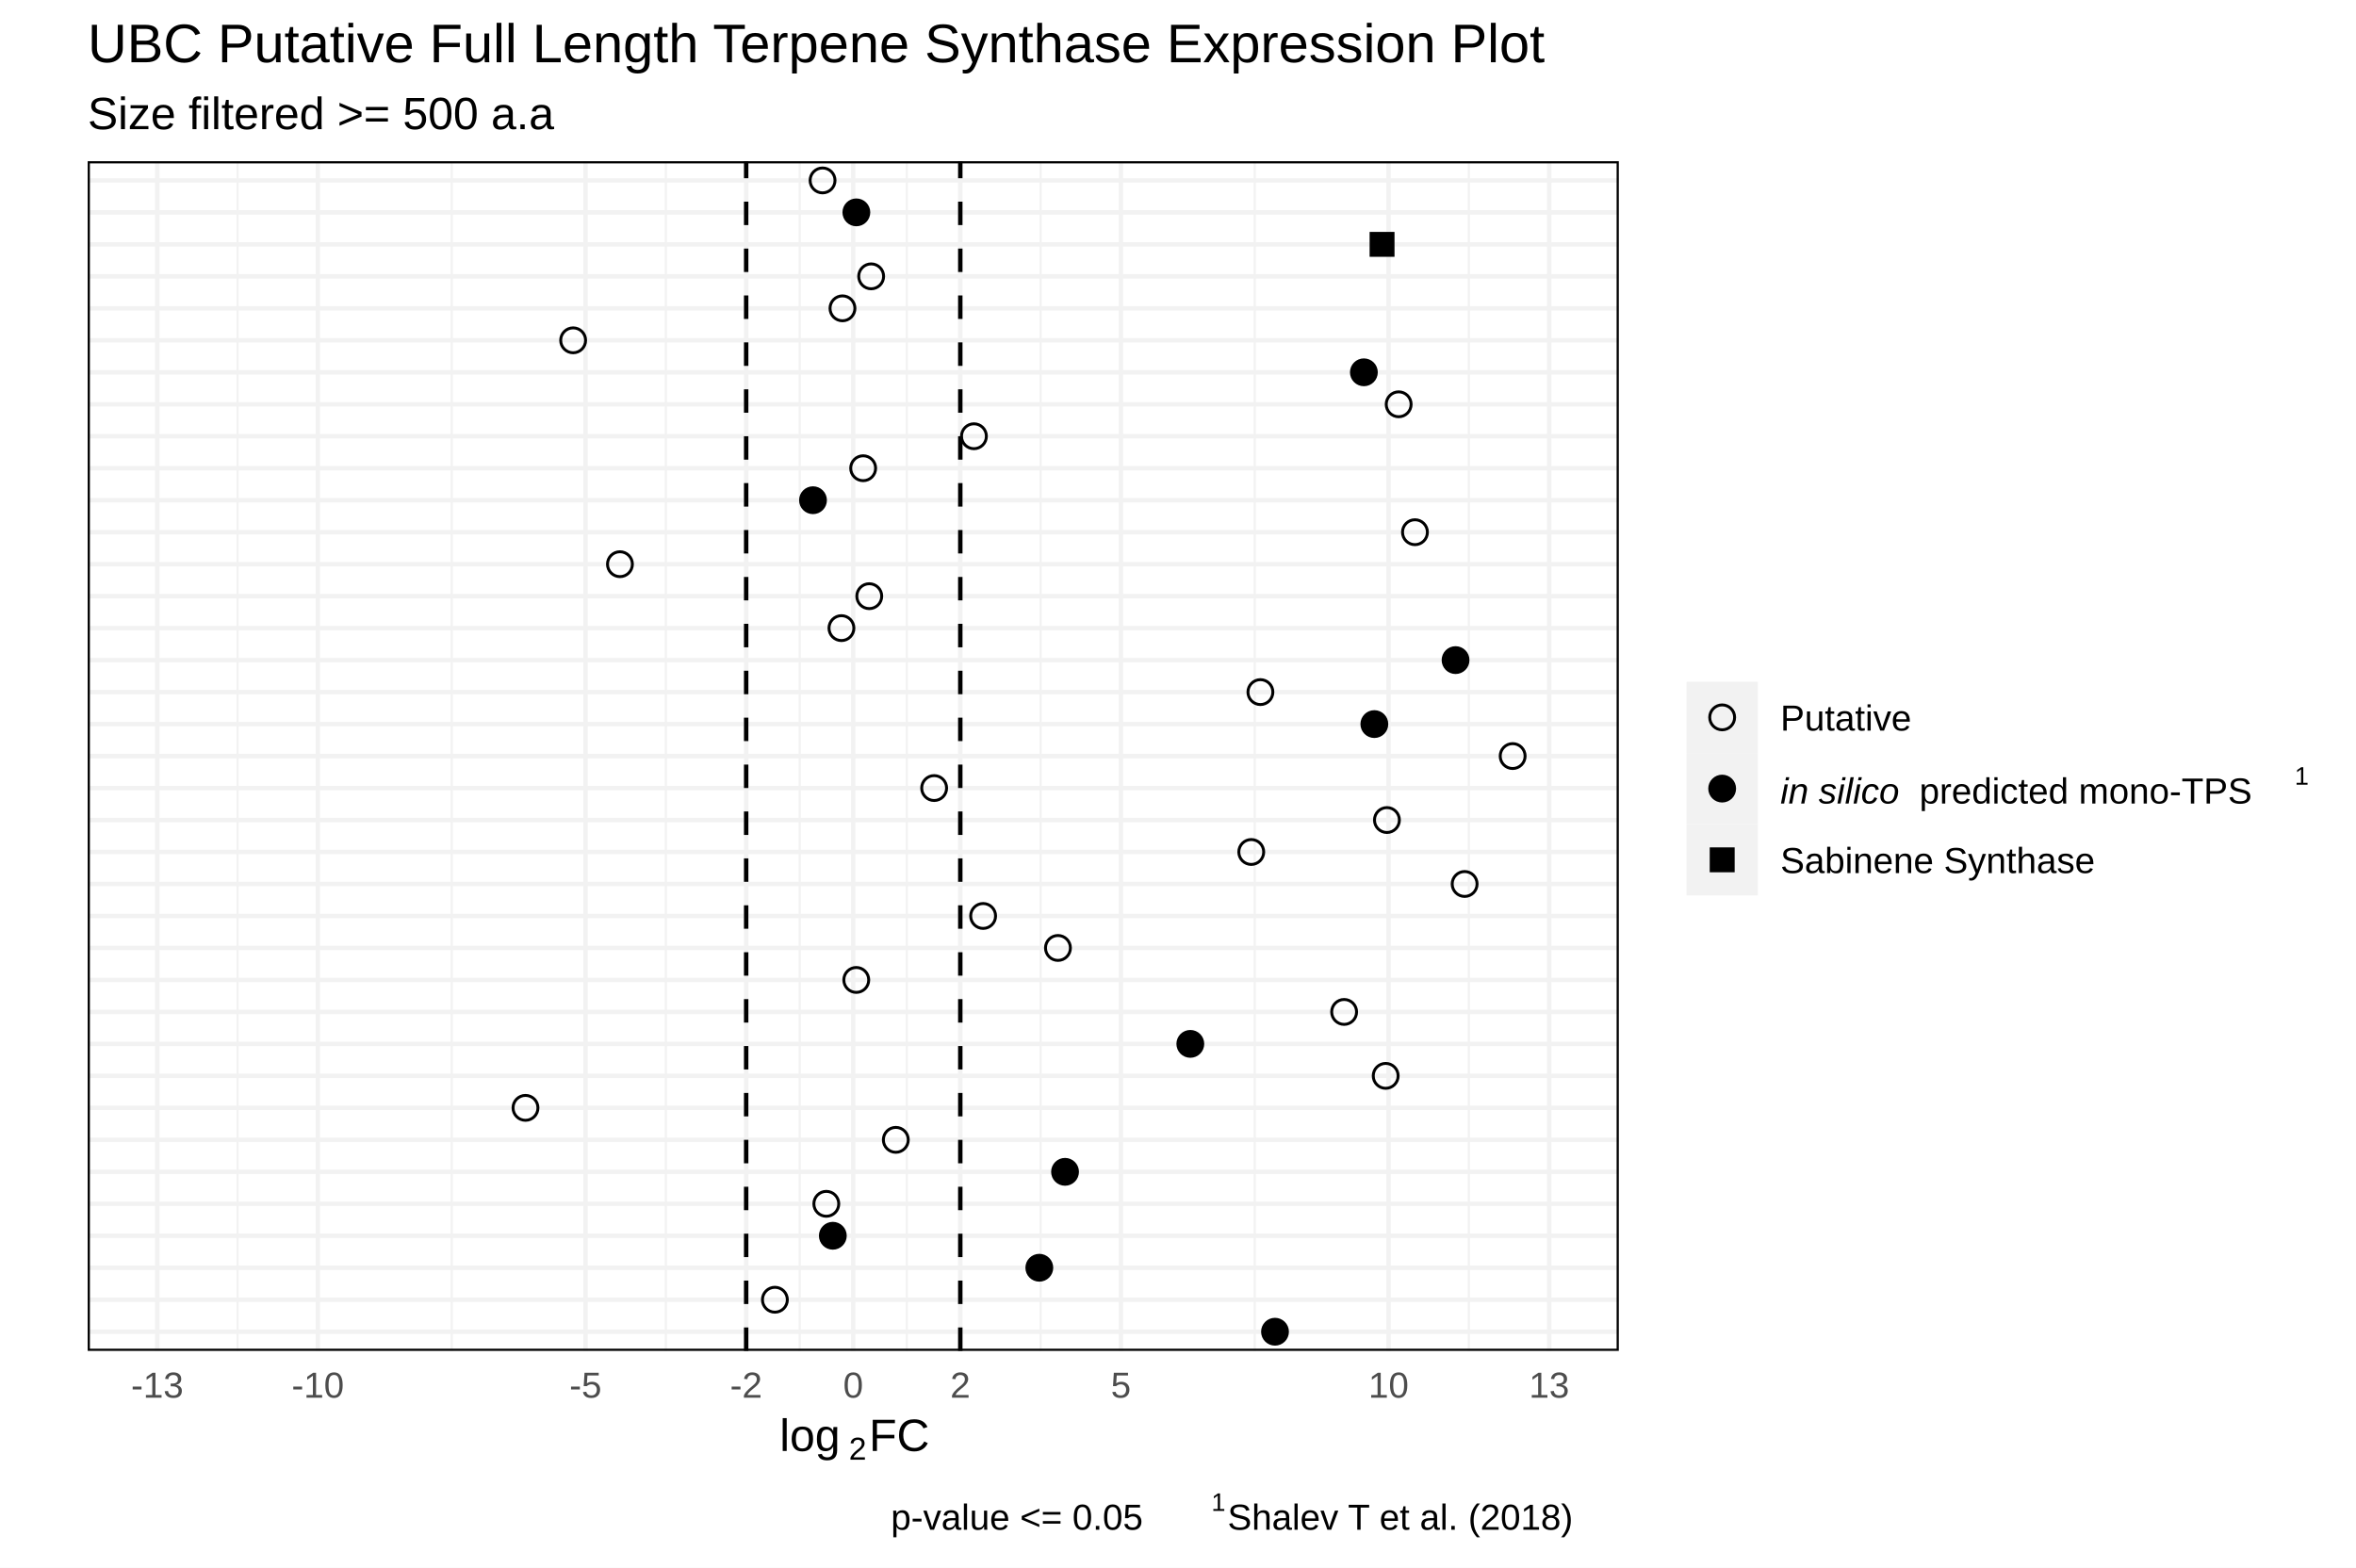
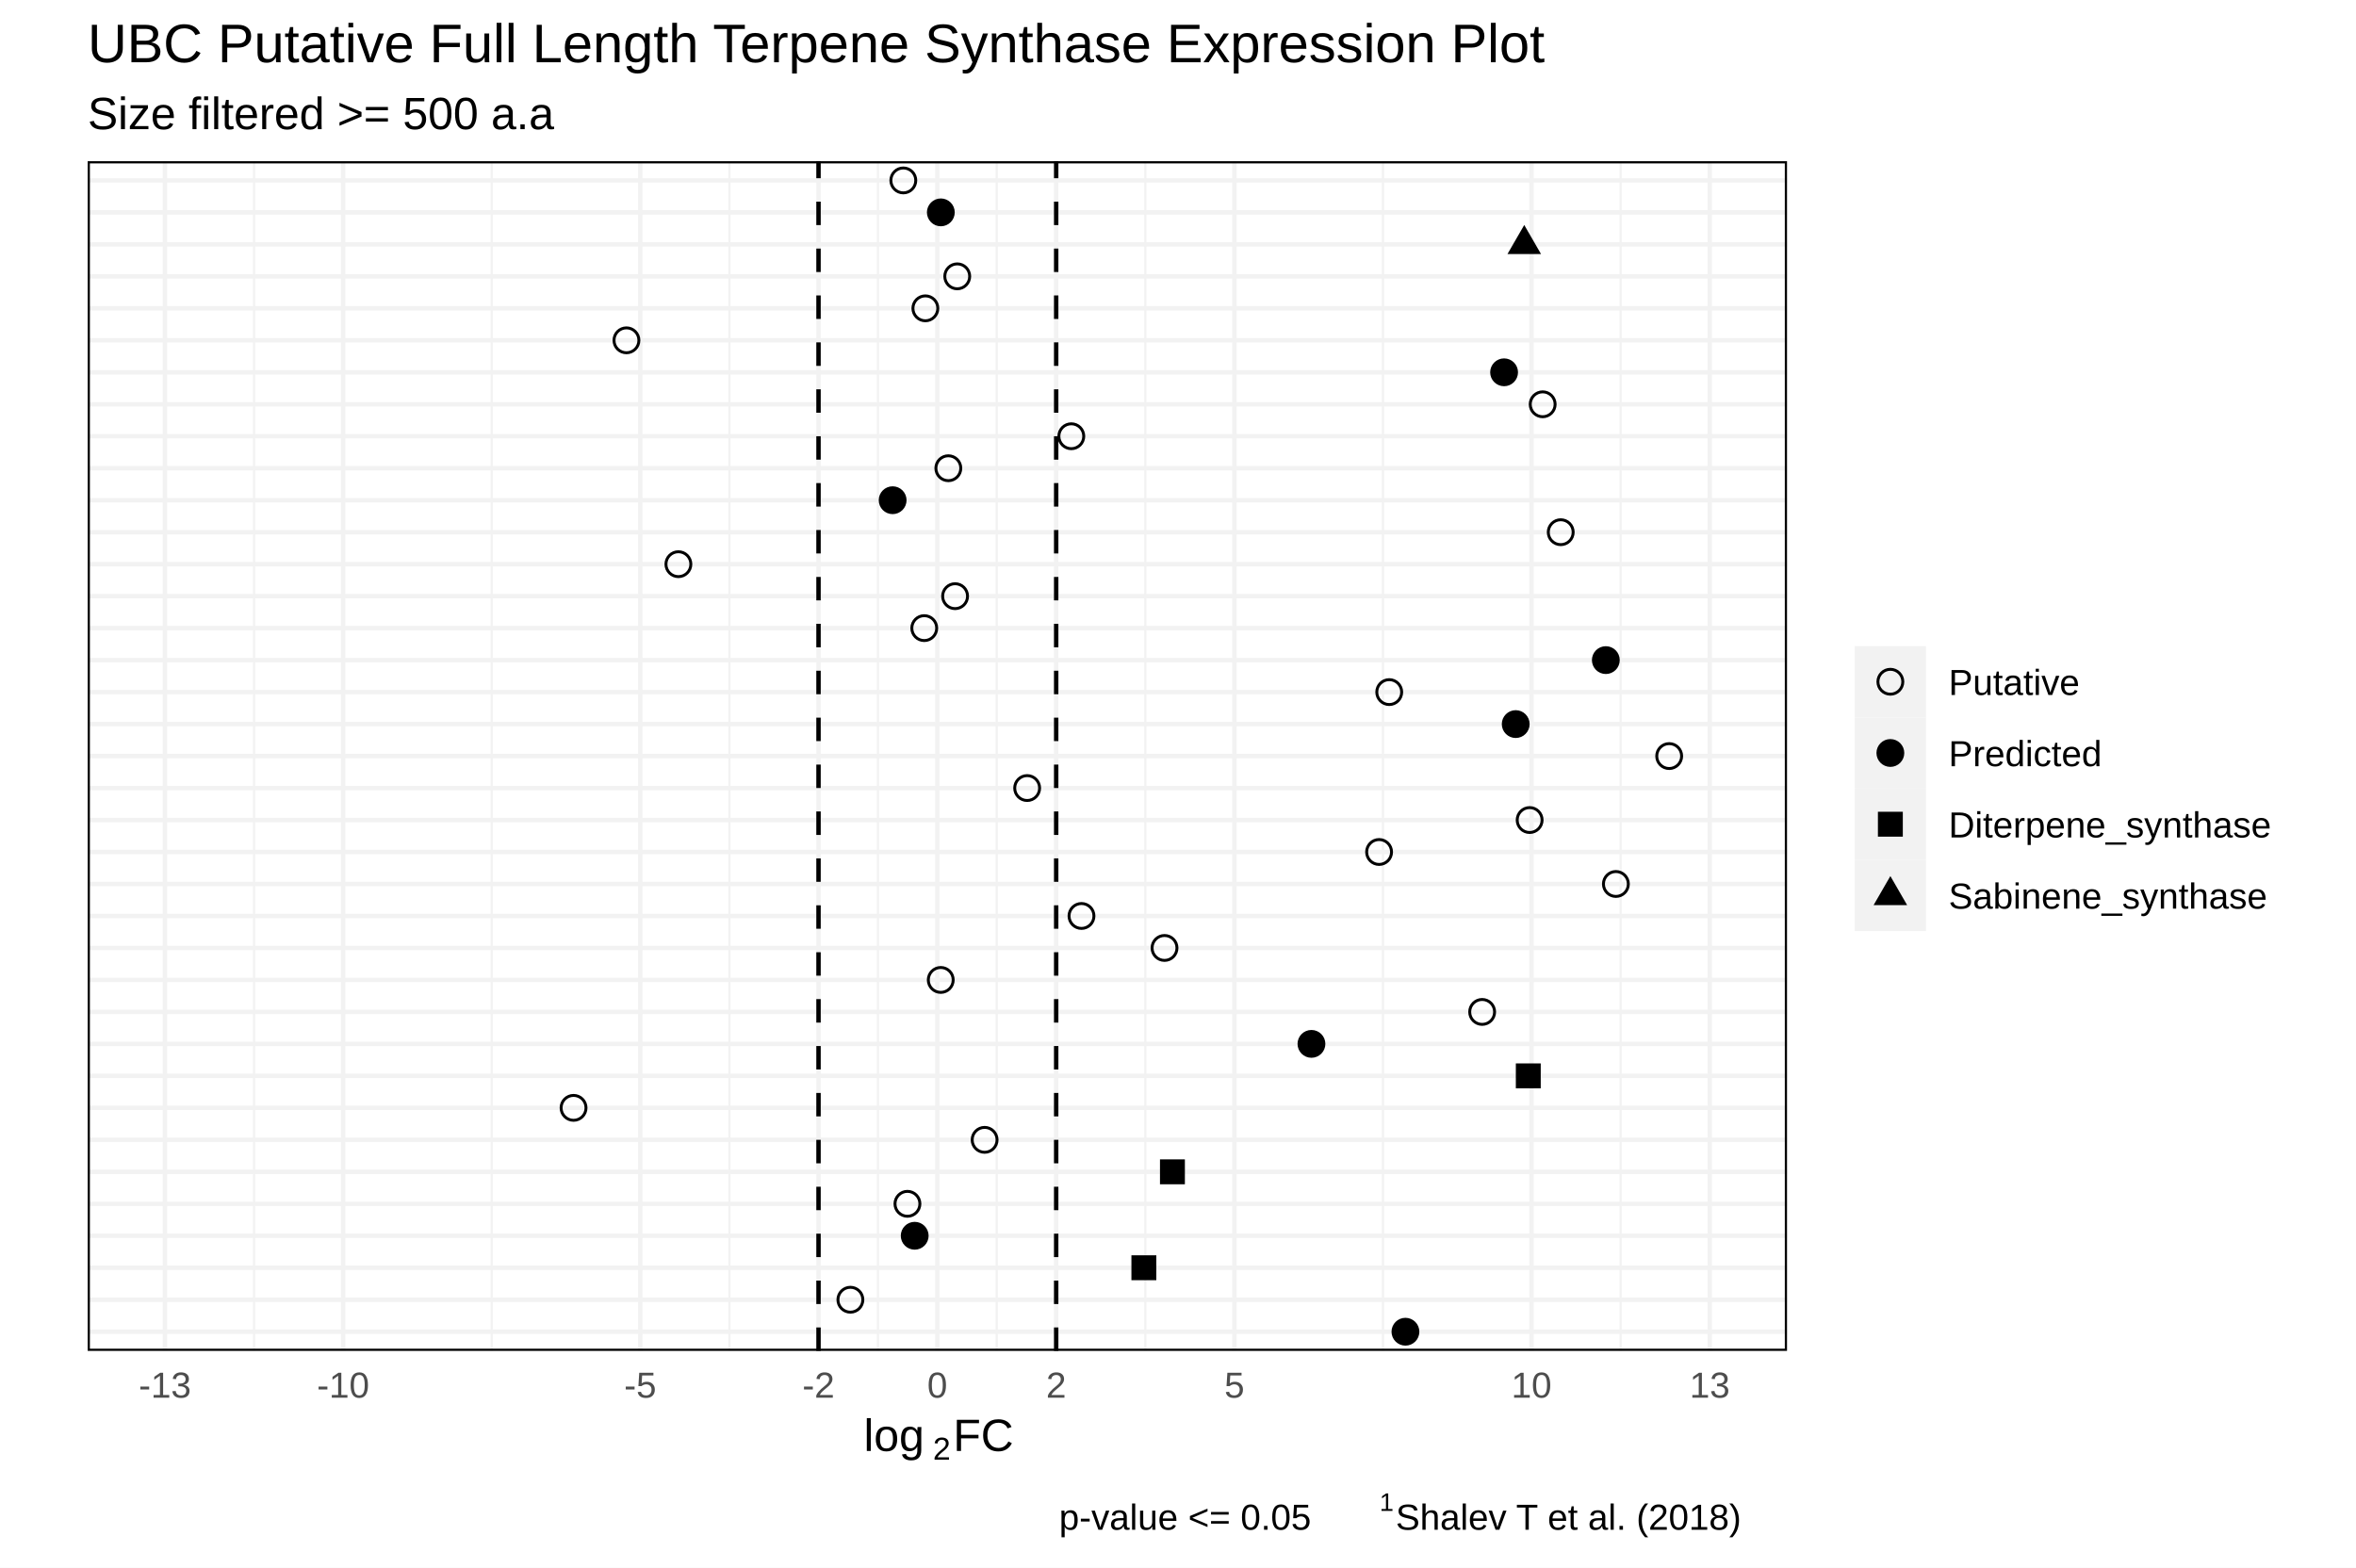
<svg xmlns="http://www.w3.org/2000/svg" class="svglite" width="571.50pt" height="380.25pt" viewBox="0 0 571.50 380.25">
  <defs>
    <style type="text/css">
    .svglite line, .svglite polyline, .svglite polygon, .svglite path, .svglite rect, .svglite circle {
      fill: none;
      stroke: #000000;
      stroke-linecap: round;
      stroke-linejoin: round;
      stroke-miterlimit: 10.00;
    }
    .svglite text {
      white-space: pre;
    }
  </style>
  </defs>
  <rect width="100%" height="100%" style="stroke: none; fill: #FFFFFF;" />
  <defs>
    <clipPath id="cpMC4wMHw1NzEuNTB8MC4wMHwzODAuMjU=">
      <rect x="0.00" y="0.00" width="571.50" height="380.25" />
    </clipPath>
  </defs>
  <g clip-path="url(#cpMC4wMHw1NzEuNTB8MC4wMHwzODAuMjU=)">
-     <rect x="0.00" y="0.00" width="571.50" height="380.25" style="stroke-width: 1.07; stroke: #FFFFFF; fill: #FFFFFF;" />
+     <rect x="0" y="0.00" width="571.50" height="380.25" style="stroke-width: 1.07; stroke: #FFFFFF; fill: #FFFFFF;" />
  </g>
  <defs>
-     <clipPath id="cpMjEuMjd8MzkyLjY3fDM5LjExfDMyNy43Mw==">
-       <rect x="21.27" y="39.11" width="371.41" height="288.61" />
+     <clipPath id="cpMjEuMjd8NDMzLjQ3fDM5LjExfDMyNy43Mw==">
+       <rect x="21.27" y="39.11" width="412.21" height="288.61" />
    </clipPath>
  </defs>
-   <g clip-path="url(#cpMjEuMjd8MzkyLjY3fDM5LjExfDMyNy43Mw==)">
-     <polyline points="57.63,327.73 57.63,39.11 " style="stroke-width: 0.53; stroke: #F2F2F2; stroke-linecap: butt;" />
-     <polyline points="109.58,327.73 109.58,39.11 " style="stroke-width: 0.53; stroke: #F2F2F2; stroke-linecap: butt;" />
-     <polyline points="161.52,327.73 161.52,39.11 " style="stroke-width: 0.53; stroke: #F2F2F2; stroke-linecap: butt;" />
-     <polyline points="193.99,327.73 193.99,39.11 " style="stroke-width: 0.53; stroke: #F2F2F2; stroke-linecap: butt;" />
-     <polyline points="219.96,327.73 219.96,39.11 " style="stroke-width: 0.53; stroke: #F2F2F2; stroke-linecap: butt;" />
-     <polyline points="252.42,327.73 252.42,39.11 " style="stroke-width: 0.53; stroke: #F2F2F2; stroke-linecap: butt;" />
-     <polyline points="304.37,327.73 304.37,39.11 " style="stroke-width: 0.53; stroke: #F2F2F2; stroke-linecap: butt;" />
-     <polyline points="356.31,327.73 356.31,39.11 " style="stroke-width: 0.53; stroke: #F2F2F2; stroke-linecap: butt;" />
-     <polyline points="21.27,323.07 392.67,323.07 " style="stroke-width: 1.07; stroke: #F2F2F2; stroke-linecap: butt;" />
-     <polyline points="21.27,315.31 392.67,315.31 " style="stroke-width: 1.07; stroke: #F2F2F2; stroke-linecap: butt;" />
-     <polyline points="21.27,307.55 392.67,307.55 " style="stroke-width: 1.07; stroke: #F2F2F2; stroke-linecap: butt;" />
-     <polyline points="21.27,299.79 392.67,299.79 " style="stroke-width: 1.07; stroke: #F2F2F2; stroke-linecap: butt;" />
-     <polyline points="21.27,292.04 392.67,292.04 " style="stroke-width: 1.07; stroke: #F2F2F2; stroke-linecap: butt;" />
-     <polyline points="21.27,284.28 392.67,284.28 " style="stroke-width: 1.07; stroke: #F2F2F2; stroke-linecap: butt;" />
-     <polyline points="21.27,276.52 392.67,276.52 " style="stroke-width: 1.07; stroke: #F2F2F2; stroke-linecap: butt;" />
-     <polyline points="21.27,268.76 392.67,268.76 " style="stroke-width: 1.07; stroke: #F2F2F2; stroke-linecap: butt;" />
-     <polyline points="21.27,261.00 392.67,261.00 " style="stroke-width: 1.07; stroke: #F2F2F2; stroke-linecap: butt;" />
-     <polyline points="21.27,253.24 392.67,253.24 " style="stroke-width: 1.07; stroke: #F2F2F2; stroke-linecap: butt;" />
-     <polyline points="21.27,245.49 392.67,245.49 " style="stroke-width: 1.07; stroke: #F2F2F2; stroke-linecap: butt;" />
-     <polyline points="21.27,237.73 392.67,237.73 " style="stroke-width: 1.07; stroke: #F2F2F2; stroke-linecap: butt;" />
-     <polyline points="21.27,229.97 392.67,229.97 " style="stroke-width: 1.07; stroke: #F2F2F2; stroke-linecap: butt;" />
-     <polyline points="21.27,222.21 392.67,222.21 " style="stroke-width: 1.07; stroke: #F2F2F2; stroke-linecap: butt;" />
-     <polyline points="21.27,214.45 392.67,214.45 " style="stroke-width: 1.07; stroke: #F2F2F2; stroke-linecap: butt;" />
-     <polyline points="21.27,206.69 392.67,206.69 " style="stroke-width: 1.07; stroke: #F2F2F2; stroke-linecap: butt;" />
-     <polyline points="21.27,198.94 392.67,198.94 " style="stroke-width: 1.07; stroke: #F2F2F2; stroke-linecap: butt;" />
-     <polyline points="21.27,191.18 392.67,191.18 " style="stroke-width: 1.07; stroke: #F2F2F2; stroke-linecap: butt;" />
-     <polyline points="21.27,183.42 392.67,183.42 " style="stroke-width: 1.07; stroke: #F2F2F2; stroke-linecap: butt;" />
-     <polyline points="21.27,175.66 392.67,175.66 " style="stroke-width: 1.07; stroke: #F2F2F2; stroke-linecap: butt;" />
-     <polyline points="21.27,167.90 392.67,167.90 " style="stroke-width: 1.07; stroke: #F2F2F2; stroke-linecap: butt;" />
-     <polyline points="21.27,160.14 392.67,160.14 " style="stroke-width: 1.07; stroke: #F2F2F2; stroke-linecap: butt;" />
-     <polyline points="21.27,152.38 392.67,152.38 " style="stroke-width: 1.07; stroke: #F2F2F2; stroke-linecap: butt;" />
-     <polyline points="21.27,144.63 392.67,144.63 " style="stroke-width: 1.07; stroke: #F2F2F2; stroke-linecap: butt;" />
-     <polyline points="21.27,136.87 392.67,136.87 " style="stroke-width: 1.07; stroke: #F2F2F2; stroke-linecap: butt;" />
-     <polyline points="21.27,129.11 392.67,129.11 " style="stroke-width: 1.07; stroke: #F2F2F2; stroke-linecap: butt;" />
-     <polyline points="21.27,121.35 392.67,121.35 " style="stroke-width: 1.07; stroke: #F2F2F2; stroke-linecap: butt;" />
-     <polyline points="21.27,113.59 392.67,113.59 " style="stroke-width: 1.07; stroke: #F2F2F2; stroke-linecap: butt;" />
-     <polyline points="21.27,105.83 392.67,105.83 " style="stroke-width: 1.07; stroke: #F2F2F2; stroke-linecap: butt;" />
-     <polyline points="21.27,98.08 392.67,98.08 " style="stroke-width: 1.07; stroke: #F2F2F2; stroke-linecap: butt;" />
-     <polyline points="21.27,90.32 392.67,90.32 " style="stroke-width: 1.07; stroke: #F2F2F2; stroke-linecap: butt;" />
-     <polyline points="21.27,82.56 392.67,82.56 " style="stroke-width: 1.07; stroke: #F2F2F2; stroke-linecap: butt;" />
-     <polyline points="21.27,74.80 392.67,74.80 " style="stroke-width: 1.07; stroke: #F2F2F2; stroke-linecap: butt;" />
-     <polyline points="21.27,67.04 392.67,67.04 " style="stroke-width: 1.07; stroke: #F2F2F2; stroke-linecap: butt;" />
-     <polyline points="21.27,59.28 392.67,59.28 " style="stroke-width: 1.07; stroke: #F2F2F2; stroke-linecap: butt;" />
-     <polyline points="21.27,51.52 392.67,51.52 " style="stroke-width: 1.07; stroke: #F2F2F2; stroke-linecap: butt;" />
-     <polyline points="21.27,43.77 392.67,43.77 " style="stroke-width: 1.07; stroke: #F2F2F2; stroke-linecap: butt;" />
-     <polyline points="38.15,327.73 38.15,39.11 " style="stroke-width: 1.07; stroke: #F2F2F2; stroke-linecap: butt;" />
-     <polyline points="77.11,327.73 77.11,39.11 " style="stroke-width: 1.07; stroke: #F2F2F2; stroke-linecap: butt;" />
-     <polyline points="142.04,327.73 142.04,39.11 " style="stroke-width: 1.07; stroke: #F2F2F2; stroke-linecap: butt;" />
-     <polyline points="181.00,327.73 181.00,39.11 " style="stroke-width: 1.07; stroke: #F2F2F2; stroke-linecap: butt;" />
-     <polyline points="206.97,327.73 206.97,39.11 " style="stroke-width: 1.07; stroke: #F2F2F2; stroke-linecap: butt;" />
-     <polyline points="232.94,327.73 232.94,39.11 " style="stroke-width: 1.07; stroke: #F2F2F2; stroke-linecap: butt;" />
-     <polyline points="271.90,327.73 271.90,39.11 " style="stroke-width: 1.07; stroke: #F2F2F2; stroke-linecap: butt;" />
-     <polyline points="336.83,327.73 336.83,39.11 " style="stroke-width: 1.07; stroke: #F2F2F2; stroke-linecap: butt;" />
-     <polyline points="375.79,327.73 375.79,39.11 " style="stroke-width: 1.07; stroke: #F2F2F2; stroke-linecap: butt;" />
-     <circle cx="366.93" cy="183.42" r="3.02" style="stroke-width: 0.71;" />
-     <circle cx="355.28" cy="214.45" r="3.02" style="stroke-width: 0.71;" />
-     <circle cx="353.08" cy="160.14" r="3.02" style="stroke-width: 0.71; fill: #000000;" />
-     <circle cx="343.23" cy="129.11" r="3.02" style="stroke-width: 0.71;" />
-     <circle cx="339.28" cy="98.08" r="3.02" style="stroke-width: 0.71;" />
-     <circle cx="336.43" cy="198.94" r="3.02" style="stroke-width: 0.71;" />
-     <circle cx="336.13" cy="261.00" r="3.02" style="stroke-width: 0.71;" />
-     <polygon points="332.23,62.30 338.27,62.30 338.27,56.26 332.23,56.26 " style="stroke-width: 0.71; stroke: none; fill: #000000;" />
-     <circle cx="333.38" cy="175.66" r="3.02" style="stroke-width: 0.71; fill: #000000;" />
-     <circle cx="330.84" cy="90.32" r="3.02" style="stroke-width: 0.71; fill: #000000;" />
-     <circle cx="326.05" cy="245.49" r="3.02" style="stroke-width: 0.71;" />
-     <circle cx="309.28" cy="323.07" r="3.02" style="stroke-width: 0.71; fill: #000000;" />
-     <circle cx="305.74" cy="167.90" r="3.02" style="stroke-width: 0.71;" />
-     <circle cx="303.52" cy="206.69" r="3.02" style="stroke-width: 0.71;" />
-     <circle cx="288.74" cy="253.24" r="3.02" style="stroke-width: 0.71; fill: #000000;" />
-     <circle cx="127.47" cy="268.76" r="3.02" style="stroke-width: 0.71;" />
-     <circle cx="139.03" cy="82.56" r="3.02" style="stroke-width: 0.71;" />
-     <circle cx="150.38" cy="136.87" r="3.02" style="stroke-width: 0.71;" />
-     <circle cx="258.35" cy="284.28" r="3.02" style="stroke-width: 0.71; fill: #000000;" />
-     <circle cx="256.63" cy="229.97" r="3.02" style="stroke-width: 0.71;" />
-     <circle cx="252.11" cy="307.55" r="3.02" style="stroke-width: 0.71; fill: #000000;" />
-     <circle cx="238.48" cy="222.21" r="3.02" style="stroke-width: 0.71;" />
-     <circle cx="236.25" cy="105.83" r="3.02" style="stroke-width: 0.71;" />
-     <circle cx="226.60" cy="191.18" r="3.02" style="stroke-width: 0.71;" />
-     <circle cx="187.97" cy="315.31" r="3.02" style="stroke-width: 0.71;" />
-     <circle cx="217.30" cy="276.52" r="3.02" style="stroke-width: 0.71;" />
-     <circle cx="197.21" cy="121.35" r="3.02" style="stroke-width: 0.71; fill: #000000;" />
-     <circle cx="199.53" cy="43.77" r="3.02" style="stroke-width: 0.71;" />
-     <circle cx="200.44" cy="292.04" r="3.02" style="stroke-width: 0.71;" />
-     <circle cx="202.02" cy="299.79" r="3.02" style="stroke-width: 0.71; fill: #000000;" />
-     <circle cx="211.32" cy="67.04" r="3.02" style="stroke-width: 0.71;" />
-     <circle cx="210.86" cy="144.63" r="3.02" style="stroke-width: 0.71;" />
-     <circle cx="204.11" cy="152.38" r="3.02" style="stroke-width: 0.71;" />
-     <circle cx="204.36" cy="74.80" r="3.02" style="stroke-width: 0.71;" />
-     <circle cx="209.38" cy="113.59" r="3.02" style="stroke-width: 0.71;" />
-     <circle cx="207.73" cy="51.52" r="3.02" style="stroke-width: 0.71; fill: #000000;" />
-     <circle cx="207.71" cy="237.73" r="3.02" style="stroke-width: 0.71;" />
-     <line x1="181.00" y1="327.73" x2="181.00" y2="39.11" style="stroke-width: 1.07; stroke-dasharray: 5.69,5.69; stroke-linecap: butt;" />
-     <line x1="232.94" y1="327.73" x2="232.94" y2="39.11" style="stroke-width: 1.07; stroke-dasharray: 5.69,5.69; stroke-linecap: butt;" />
-     <rect x="21.27" y="39.11" width="371.41" height="288.61" style="stroke-width: 1.07;" />
+   <g clip-path="url(#cpMjEuMjd8NDMzLjQ3fDM5LjExfDMyNy43Mw==)">
+     <polyline points="61.63,327.73 61.63,39.11 " style="stroke-width: 0.53; stroke: #F2F2F2; stroke-linecap: butt;" />
+     <polyline points="119.28,327.73 119.28,39.11 " style="stroke-width: 0.53; stroke: #F2F2F2; stroke-linecap: butt;" />
+     <polyline points="176.93,327.73 176.93,39.11 " style="stroke-width: 0.53; stroke: #F2F2F2; stroke-linecap: butt;" />
+     <polyline points="212.96,327.73 212.96,39.11 " style="stroke-width: 0.53; stroke: #F2F2F2; stroke-linecap: butt;" />
+     <polyline points="241.78,327.73 241.78,39.11 " style="stroke-width: 0.53; stroke: #F2F2F2; stroke-linecap: butt;" />
+     <polyline points="277.82,327.73 277.82,39.11 " style="stroke-width: 0.53; stroke: #F2F2F2; stroke-linecap: butt;" />
+     <polyline points="335.47,327.73 335.47,39.11 " style="stroke-width: 0.53; stroke: #F2F2F2; stroke-linecap: butt;" />
+     <polyline points="393.12,327.73 393.12,39.11 " style="stroke-width: 0.53; stroke: #F2F2F2; stroke-linecap: butt;" />
+     <polyline points="21.27,323.07 433.47,323.07 " style="stroke-width: 1.07; stroke: #F2F2F2; stroke-linecap: butt;" />
+     <polyline points="21.27,315.31 433.47,315.31 " style="stroke-width: 1.07; stroke: #F2F2F2; stroke-linecap: butt;" />
+     <polyline points="21.27,307.55 433.47,307.55 " style="stroke-width: 1.07; stroke: #F2F2F2; stroke-linecap: butt;" />
+     <polyline points="21.27,299.79 433.47,299.79 " style="stroke-width: 1.07; stroke: #F2F2F2; stroke-linecap: butt;" />
+     <polyline points="21.27,292.04 433.47,292.04 " style="stroke-width: 1.07; stroke: #F2F2F2; stroke-linecap: butt;" />
+     <polyline points="21.27,284.28 433.47,284.28 " style="stroke-width: 1.07; stroke: #F2F2F2; stroke-linecap: butt;" />
+     <polyline points="21.27,276.52 433.47,276.52 " style="stroke-width: 1.07; stroke: #F2F2F2; stroke-linecap: butt;" />
+     <polyline points="21.27,268.76 433.47,268.76 " style="stroke-width: 1.07; stroke: #F2F2F2; stroke-linecap: butt;" />
+     <polyline points="21.27,261.00 433.47,261.00 " style="stroke-width: 1.07; stroke: #F2F2F2; stroke-linecap: butt;" />
+     <polyline points="21.27,253.24 433.47,253.24 " style="stroke-width: 1.07; stroke: #F2F2F2; stroke-linecap: butt;" />
+     <polyline points="21.27,245.49 433.47,245.49 " style="stroke-width: 1.07; stroke: #F2F2F2; stroke-linecap: butt;" />
+     <polyline points="21.27,237.73 433.47,237.73 " style="stroke-width: 1.07; stroke: #F2F2F2; stroke-linecap: butt;" />
+     <polyline points="21.27,229.97 433.47,229.97 " style="stroke-width: 1.07; stroke: #F2F2F2; stroke-linecap: butt;" />
+     <polyline points="21.27,222.21 433.47,222.21 " style="stroke-width: 1.07; stroke: #F2F2F2; stroke-linecap: butt;" />
+     <polyline points="21.27,214.45 433.47,214.45 " style="stroke-width: 1.07; stroke: #F2F2F2; stroke-linecap: butt;" />
+     <polyline points="21.27,206.69 433.47,206.69 " style="stroke-width: 1.07; stroke: #F2F2F2; stroke-linecap: butt;" />
+     <polyline points="21.27,198.94 433.47,198.94 " style="stroke-width: 1.07; stroke: #F2F2F2; stroke-linecap: butt;" />
+     <polyline points="21.27,191.18 433.47,191.18 " style="stroke-width: 1.07; stroke: #F2F2F2; stroke-linecap: butt;" />
+     <polyline points="21.27,183.42 433.47,183.42 " style="stroke-width: 1.07; stroke: #F2F2F2; stroke-linecap: butt;" />
+     <polyline points="21.27,175.66 433.47,175.66 " style="stroke-width: 1.07; stroke: #F2F2F2; stroke-linecap: butt;" />
+     <polyline points="21.27,167.90 433.47,167.90 " style="stroke-width: 1.07; stroke: #F2F2F2; stroke-linecap: butt;" />
+     <polyline points="21.27,160.14 433.47,160.14 " style="stroke-width: 1.07; stroke: #F2F2F2; stroke-linecap: butt;" />
+     <polyline points="21.27,152.38 433.47,152.38 " style="stroke-width: 1.07; stroke: #F2F2F2; stroke-linecap: butt;" />
+     <polyline points="21.27,144.63 433.47,144.63 " style="stroke-width: 1.07; stroke: #F2F2F2; stroke-linecap: butt;" />
+     <polyline points="21.27,136.87 433.47,136.87 " style="stroke-width: 1.07; stroke: #F2F2F2; stroke-linecap: butt;" />
+     <polyline points="21.27,129.11 433.47,129.11 " style="stroke-width: 1.07; stroke: #F2F2F2; stroke-linecap: butt;" />
+     <polyline points="21.27,121.35 433.47,121.35 " style="stroke-width: 1.07; stroke: #F2F2F2; stroke-linecap: butt;" />
+     <polyline points="21.27,113.59 433.47,113.59 " style="stroke-width: 1.07; stroke: #F2F2F2; stroke-linecap: butt;" />
+     <polyline points="21.27,105.83 433.47,105.83 " style="stroke-width: 1.07; stroke: #F2F2F2; stroke-linecap: butt;" />
+     <polyline points="21.27,98.08 433.47,98.08 " style="stroke-width: 1.07; stroke: #F2F2F2; stroke-linecap: butt;" />
+     <polyline points="21.27,90.32 433.47,90.32 " style="stroke-width: 1.07; stroke: #F2F2F2; stroke-linecap: butt;" />
+     <polyline points="21.27,82.56 433.47,82.56 " style="stroke-width: 1.07; stroke: #F2F2F2; stroke-linecap: butt;" />
+     <polyline points="21.27,74.80 433.47,74.80 " style="stroke-width: 1.07; stroke: #F2F2F2; stroke-linecap: butt;" />
+     <polyline points="21.27,67.04 433.47,67.04 " style="stroke-width: 1.07; stroke: #F2F2F2; stroke-linecap: butt;" />
+     <polyline points="21.27,59.28 433.47,59.28 " style="stroke-width: 1.07; stroke: #F2F2F2; stroke-linecap: butt;" />
+     <polyline points="21.27,51.52 433.47,51.52 " style="stroke-width: 1.07; stroke: #F2F2F2; stroke-linecap: butt;" />
+     <polyline points="21.27,43.77 433.47,43.77 " style="stroke-width: 1.07; stroke: #F2F2F2; stroke-linecap: butt;" />
+     <polyline points="40.01,327.73 40.01,39.11 " style="stroke-width: 1.07; stroke: #F2F2F2; stroke-linecap: butt;" />
+     <polyline points="83.24,327.73 83.24,39.11 " style="stroke-width: 1.07; stroke: #F2F2F2; stroke-linecap: butt;" />
+     <polyline points="155.31,327.73 155.31,39.11 " style="stroke-width: 1.07; stroke: #F2F2F2; stroke-linecap: butt;" />
+     <polyline points="198.55,327.73 198.55,39.11 " style="stroke-width: 1.07; stroke: #F2F2F2; stroke-linecap: butt;" />
+     <polyline points="227.37,327.73 227.37,39.11 " style="stroke-width: 1.07; stroke: #F2F2F2; stroke-linecap: butt;" />
+     <polyline points="256.20,327.73 256.20,39.11 " style="stroke-width: 1.07; stroke: #F2F2F2; stroke-linecap: butt;" />
+     <polyline points="299.44,327.73 299.44,39.11 " style="stroke-width: 1.07; stroke: #F2F2F2; stroke-linecap: butt;" />
+     <polyline points="371.50,327.73 371.50,39.11 " style="stroke-width: 1.07; stroke: #F2F2F2; stroke-linecap: butt;" />
+     <polyline points="414.74,327.73 414.74,39.11 " style="stroke-width: 1.07; stroke: #F2F2F2; stroke-linecap: butt;" />
+     <polygon points="369.74,54.58 373.81,61.63 365.67,61.63 " style="stroke-width: 0.71; stroke: none; fill: #000000;" />
+     <polygon points="367.70,264.02 373.74,264.02 373.74,257.98 367.70,257.98 " style="stroke-width: 0.71; stroke: none; fill: #000000;" />
+     <polygon points="274.45,310.57 280.49,310.57 280.49,304.53 274.45,304.53 " style="stroke-width: 0.71; stroke: none; fill: #000000;" />
+     <polygon points="281.38,287.30 287.42,287.30 287.42,281.26 281.38,281.26 " style="stroke-width: 0.71; stroke: none; fill: #000000;" />
+     <circle cx="216.53" cy="121.35" r="3.02" style="stroke-width: 0.71; fill: #000000;" />
+     <circle cx="389.53" cy="160.14" r="3.02" style="stroke-width: 0.71; fill: #000000;" />
+     <circle cx="340.92" cy="323.07" r="3.02" style="stroke-width: 0.71; fill: #000000;" />
+     <circle cx="367.67" cy="175.66" r="3.02" style="stroke-width: 0.71; fill: #000000;" />
+     <circle cx="364.85" cy="90.32" r="3.02" style="stroke-width: 0.71; fill: #000000;" />
+     <circle cx="228.22" cy="51.52" r="3.02" style="stroke-width: 0.71; fill: #000000;" />
+     <circle cx="221.88" cy="299.79" r="3.02" style="stroke-width: 0.71; fill: #000000;" />
+     <circle cx="318.12" cy="253.24" r="3.02" style="stroke-width: 0.71; fill: #000000;" />
+     <circle cx="206.28" cy="315.31" r="3.02" style="stroke-width: 0.71;" />
+     <circle cx="220.12" cy="292.04" r="3.02" style="stroke-width: 0.71;" />
+     <circle cx="238.84" cy="276.52" r="3.02" style="stroke-width: 0.71;" />
+     <circle cx="139.13" cy="268.76" r="3.02" style="stroke-width: 0.71;" />
+     <circle cx="359.53" cy="245.49" r="3.02" style="stroke-width: 0.71;" />
+     <circle cx="228.20" cy="237.73" r="3.02" style="stroke-width: 0.71;" />
+     <circle cx="282.48" cy="229.97" r="3.02" style="stroke-width: 0.71;" />
+     <circle cx="262.34" cy="222.21" r="3.02" style="stroke-width: 0.71;" />
+     <circle cx="391.97" cy="214.45" r="3.02" style="stroke-width: 0.71;" />
+     <circle cx="334.53" cy="206.69" r="3.02" style="stroke-width: 0.71;" />
+     <circle cx="371.05" cy="198.94" r="3.02" style="stroke-width: 0.71;" />
+     <circle cx="249.16" cy="191.18" r="3.02" style="stroke-width: 0.71;" />
+     <circle cx="404.90" cy="183.42" r="3.02" style="stroke-width: 0.71;" />
+     <circle cx="336.99" cy="167.90" r="3.02" style="stroke-width: 0.71;" />
+     <circle cx="224.20" cy="152.38" r="3.02" style="stroke-width: 0.71;" />
+     <circle cx="231.68" cy="144.63" r="3.02" style="stroke-width: 0.71;" />
+     <circle cx="164.56" cy="136.87" r="3.02" style="stroke-width: 0.71;" />
+     <circle cx="378.59" cy="129.11" r="3.02" style="stroke-width: 0.71;" />
+     <circle cx="230.04" cy="113.59" r="3.02" style="stroke-width: 0.71;" />
+     <circle cx="259.87" cy="105.83" r="3.02" style="stroke-width: 0.71;" />
+     <circle cx="374.21" cy="98.08" r="3.02" style="stroke-width: 0.71;" />
+     <circle cx="151.96" cy="82.56" r="3.02" style="stroke-width: 0.71;" />
+     <circle cx="224.47" cy="74.80" r="3.02" style="stroke-width: 0.71;" />
+     <circle cx="232.20" cy="67.04" r="3.02" style="stroke-width: 0.71;" />
+     <circle cx="219.12" cy="43.77" r="3.02" style="stroke-width: 0.71;" />
+     <line x1="198.55" y1="327.73" x2="198.55" y2="39.11" style="stroke-width: 1.07; stroke-dasharray: 5.69,5.69; stroke-linecap: butt;" />
+     <line x1="256.20" y1="327.73" x2="256.20" y2="39.11" style="stroke-width: 1.07; stroke-dasharray: 5.69,5.69; stroke-linecap: butt;" />
+     <rect x="21.27" y="39.11" width="412.21" height="288.61" style="stroke-width: 1.07;" />
  </g>
  <g clip-path="url(#cpMC4wMHw1NzEuNTB8MC4wMHwzODAuMjU=)">
    <polyline points="18.53,323.07 21.27,323.07 " style="stroke-width: 0.00; stroke: #333333; stroke-linecap: butt;" />
    <polyline points="18.53,315.31 21.27,315.31 " style="stroke-width: 0.00; stroke: #333333; stroke-linecap: butt;" />
    <polyline points="18.53,307.55 21.27,307.55 " style="stroke-width: 0.00; stroke: #333333; stroke-linecap: butt;" />
    <polyline points="18.53,299.79 21.27,299.79 " style="stroke-width: 0.00; stroke: #333333; stroke-linecap: butt;" />
    <polyline points="18.53,292.04 21.27,292.04 " style="stroke-width: 0.00; stroke: #333333; stroke-linecap: butt;" />
    <polyline points="18.53,284.28 21.27,284.28 " style="stroke-width: 0.00; stroke: #333333; stroke-linecap: butt;" />
    <polyline points="18.53,276.52 21.27,276.52 " style="stroke-width: 0.00; stroke: #333333; stroke-linecap: butt;" />
    <polyline points="18.53,268.76 21.27,268.76 " style="stroke-width: 0.00; stroke: #333333; stroke-linecap: butt;" />
    <polyline points="18.53,261.00 21.27,261.00 " style="stroke-width: 0.00; stroke: #333333; stroke-linecap: butt;" />
    <polyline points="18.53,253.24 21.27,253.24 " style="stroke-width: 0.00; stroke: #333333; stroke-linecap: butt;" />
    <polyline points="18.53,245.49 21.27,245.49 " style="stroke-width: 0.00; stroke: #333333; stroke-linecap: butt;" />
    <polyline points="18.53,237.73 21.27,237.73 " style="stroke-width: 0.00; stroke: #333333; stroke-linecap: butt;" />
    <polyline points="18.53,229.97 21.27,229.97 " style="stroke-width: 0.00; stroke: #333333; stroke-linecap: butt;" />
    <polyline points="18.53,222.21 21.27,222.21 " style="stroke-width: 0.00; stroke: #333333; stroke-linecap: butt;" />
    <polyline points="18.53,214.45 21.27,214.45 " style="stroke-width: 0.00; stroke: #333333; stroke-linecap: butt;" />
    <polyline points="18.53,206.69 21.27,206.69 " style="stroke-width: 0.00; stroke: #333333; stroke-linecap: butt;" />
    <polyline points="18.53,198.94 21.27,198.94 " style="stroke-width: 0.00; stroke: #333333; stroke-linecap: butt;" />
    <polyline points="18.53,191.18 21.27,191.18 " style="stroke-width: 0.00; stroke: #333333; stroke-linecap: butt;" />
    <polyline points="18.53,183.42 21.27,183.42 " style="stroke-width: 0.00; stroke: #333333; stroke-linecap: butt;" />
    <polyline points="18.53,175.66 21.27,175.66 " style="stroke-width: 0.00; stroke: #333333; stroke-linecap: butt;" />
    <polyline points="18.53,167.90 21.27,167.90 " style="stroke-width: 0.00; stroke: #333333; stroke-linecap: butt;" />
    <polyline points="18.53,160.14 21.27,160.14 " style="stroke-width: 0.00; stroke: #333333; stroke-linecap: butt;" />
    <polyline points="18.53,152.38 21.27,152.38 " style="stroke-width: 0.00; stroke: #333333; stroke-linecap: butt;" />
    <polyline points="18.53,144.63 21.27,144.63 " style="stroke-width: 0.00; stroke: #333333; stroke-linecap: butt;" />
    <polyline points="18.53,136.87 21.27,136.87 " style="stroke-width: 0.00; stroke: #333333; stroke-linecap: butt;" />
    <polyline points="18.53,129.11 21.27,129.11 " style="stroke-width: 0.00; stroke: #333333; stroke-linecap: butt;" />
    <polyline points="18.53,121.35 21.27,121.35 " style="stroke-width: 0.00; stroke: #333333; stroke-linecap: butt;" />
    <polyline points="18.53,113.59 21.27,113.59 " style="stroke-width: 0.00; stroke: #333333; stroke-linecap: butt;" />
    <polyline points="18.53,105.83 21.27,105.83 " style="stroke-width: 0.00; stroke: #333333; stroke-linecap: butt;" />
    <polyline points="18.53,98.08 21.27,98.08 " style="stroke-width: 0.00; stroke: #333333; stroke-linecap: butt;" />
    <polyline points="18.53,90.32 21.27,90.32 " style="stroke-width: 0.00; stroke: #333333; stroke-linecap: butt;" />
    <polyline points="18.53,82.56 21.27,82.56 " style="stroke-width: 0.00; stroke: #333333; stroke-linecap: butt;" />
    <polyline points="18.53,74.80 21.27,74.80 " style="stroke-width: 0.00; stroke: #333333; stroke-linecap: butt;" />
    <polyline points="18.53,67.04 21.27,67.04 " style="stroke-width: 0.00; stroke: #333333; stroke-linecap: butt;" />
    <polyline points="18.53,59.28 21.27,59.28 " style="stroke-width: 0.00; stroke: #333333; stroke-linecap: butt;" />
    <polyline points="18.53,51.52 21.27,51.52 " style="stroke-width: 0.00; stroke: #333333; stroke-linecap: butt;" />
    <polyline points="18.53,43.77 21.27,43.77 " style="stroke-width: 0.00; stroke: #333333; stroke-linecap: butt;" />
-     <polyline points="38.15,330.46 38.15,327.73 " style="stroke-width: 0.00; stroke: #333333; stroke-linecap: butt;" />
-     <polyline points="77.11,330.46 77.11,327.73 " style="stroke-width: 0.00; stroke: #333333; stroke-linecap: butt;" />
-     <polyline points="142.04,330.46 142.04,327.73 " style="stroke-width: 0.00; stroke: #333333; stroke-linecap: butt;" />
-     <polyline points="181.00,330.46 181.00,327.73 " style="stroke-width: 0.00; stroke: #333333; stroke-linecap: butt;" />
-     <polyline points="206.97,330.46 206.97,327.73 " style="stroke-width: 0.00; stroke: #333333; stroke-linecap: butt;" />
-     <polyline points="232.94,330.46 232.94,327.73 " style="stroke-width: 0.00; stroke: #333333; stroke-linecap: butt;" />
-     <polyline points="271.90,330.46 271.90,327.73 " style="stroke-width: 0.00; stroke: #333333; stroke-linecap: butt;" />
-     <polyline points="336.83,330.46 336.83,327.73 " style="stroke-width: 0.00; stroke: #333333; stroke-linecap: butt;" />
-     <polyline points="375.79,330.46 375.79,327.73 " style="stroke-width: 0.00; stroke: #333333; stroke-linecap: butt;" />
-     <text x="38.15" y="339.07" text-anchor="middle" style="font-size: 8.80px;fill: #4D4D4D; font-family: &quot;Liberation Sans&quot;;" textLength="14.36px" lengthAdjust="spacingAndGlyphs">-13</text>
-     <text x="77.11" y="339.07" text-anchor="middle" style="font-size: 8.80px;fill: #4D4D4D; font-family: &quot;Liberation Sans&quot;;" textLength="14.36px" lengthAdjust="spacingAndGlyphs">-10</text>
-     <text x="142.04" y="339.07" text-anchor="middle" style="font-size: 8.80px;fill: #4D4D4D; font-family: &quot;Liberation Sans&quot;;" textLength="8.77px" lengthAdjust="spacingAndGlyphs">-5</text>
-     <text x="181.00" y="339.07" text-anchor="middle" style="font-size: 8.80px;fill: #4D4D4D; font-family: &quot;Liberation Sans&quot;;" textLength="8.77px" lengthAdjust="spacingAndGlyphs">-2</text>
-     <text x="206.97" y="339.07" text-anchor="middle" style="font-size: 8.80px;fill: #4D4D4D; font-family: &quot;Liberation Sans&quot;;" textLength="5.59px" lengthAdjust="spacingAndGlyphs">0</text>
-     <text x="232.94" y="339.07" text-anchor="middle" style="font-size: 8.80px;fill: #4D4D4D; font-family: &quot;Liberation Sans&quot;;" textLength="5.59px" lengthAdjust="spacingAndGlyphs">2</text>
-     <text x="271.90" y="339.07" text-anchor="middle" style="font-size: 8.80px;fill: #4D4D4D; font-family: &quot;Liberation Sans&quot;;" textLength="5.59px" lengthAdjust="spacingAndGlyphs">5</text>
-     <text x="336.83" y="339.07" text-anchor="middle" style="font-size: 8.80px;fill: #4D4D4D; font-family: &quot;Liberation Sans&quot;;" textLength="11.19px" lengthAdjust="spacingAndGlyphs">10</text>
-     <text x="375.79" y="339.07" text-anchor="middle" style="font-size: 8.80px;fill: #4D4D4D; font-family: &quot;Liberation Sans&quot;;" textLength="11.19px" lengthAdjust="spacingAndGlyphs">13</text>
-     <text x="189.13" y="352.00" style="font-size: 11.00px; font-family: &quot;Liberation Sans&quot;;" textLength="16.78px" lengthAdjust="spacingAndGlyphs">log</text>
-     <text x="205.91" y="354.11" style="font-size: 7.70px; font-family: &quot;Liberation Sans&quot;;" textLength="4.90px" lengthAdjust="spacingAndGlyphs">2</text>
-     <text x="210.80" y="352.00" style="font-size: 11.00px; font-family: &quot;Liberation Sans&quot;;" textLength="14.01px" lengthAdjust="spacingAndGlyphs">FC</text>
-     <rect x="409.11" y="165.39" width="17.28" height="17.28" style="stroke-width: 1.07; stroke: none; fill: #F2F2F2;" />
-     <circle cx="417.75" cy="174.03" r="3.02" style="stroke-width: 0.71;" />
-     <rect x="409.11" y="182.67" width="17.28" height="17.28" style="stroke-width: 1.07; stroke: none; fill: #F2F2F2;" />
-     <circle cx="417.75" cy="191.31" r="3.02" style="stroke-width: 0.71; fill: #000000;" />
-     <rect x="409.11" y="199.95" width="17.28" height="17.28" style="stroke-width: 1.07; stroke: none; fill: #F2F2F2;" />
-     <polygon points="414.73,211.61 420.78,211.61 420.78,205.57 414.73,205.57 " style="stroke-width: 0.71; stroke: none; fill: #000000;" />
-     <text x="431.87" y="177.24" style="font-size: 8.80px; font-family: &quot;Liberation Sans&quot;;" textLength="36.09px" lengthAdjust="spacingAndGlyphs">Putative</text>
-     <text x="431.87" y="194.93" style="font-size: 8.80px; font-style: italic; font-family: &quot;Liberation Sans&quot;;" textLength="32.97px" lengthAdjust="spacingAndGlyphs">in silico</text>
-     <text x="465.58" y="194.93" style="font-size: 8.80px; font-family: &quot;Liberation Sans&quot;;" textLength="91.04px" lengthAdjust="spacingAndGlyphs"> predicted mono-TPS</text>
-     <text x="556.62" y="190.36" style="font-size: 6.16px; font-family: &quot;Liberation Sans&quot;;" textLength="3.92px" lengthAdjust="spacingAndGlyphs">1</text>
-     <text x="431.87" y="211.80" style="font-size: 8.80px; font-family: &quot;Liberation Sans&quot;;" textLength="84.56px" lengthAdjust="spacingAndGlyphs">Sabinene Synthase</text>
+     <polyline points="40.01,330.46 40.01,327.73 " style="stroke-width: 0.00; stroke: #333333; stroke-linecap: butt;" />
+     <polyline points="83.24,330.46 83.24,327.73 " style="stroke-width: 0.00; stroke: #333333; stroke-linecap: butt;" />
+     <polyline points="155.31,330.46 155.31,327.73 " style="stroke-width: 0.00; stroke: #333333; stroke-linecap: butt;" />
+     <polyline points="198.55,330.46 198.55,327.73 " style="stroke-width: 0.00; stroke: #333333; stroke-linecap: butt;" />
+     <polyline points="227.37,330.46 227.37,327.73 " style="stroke-width: 0.00; stroke: #333333; stroke-linecap: butt;" />
+     <polyline points="256.20,330.46 256.20,327.73 " style="stroke-width: 0.00; stroke: #333333; stroke-linecap: butt;" />
+     <polyline points="299.44,330.46 299.44,327.73 " style="stroke-width: 0.00; stroke: #333333; stroke-linecap: butt;" />
+     <polyline points="371.50,330.46 371.50,327.73 " style="stroke-width: 0.00; stroke: #333333; stroke-linecap: butt;" />
+     <polyline points="414.74,330.46 414.74,327.73 " style="stroke-width: 0.00; stroke: #333333; stroke-linecap: butt;" />
+     <text x="40.01" y="339.07" text-anchor="middle" style="font-size: 8.80px;fill: #4D4D4D; font-family: &quot;Liberation Sans&quot;;" textLength="14.36px" lengthAdjust="spacingAndGlyphs">-13</text>
+     <text x="83.24" y="339.07" text-anchor="middle" style="font-size: 8.80px;fill: #4D4D4D; font-family: &quot;Liberation Sans&quot;;" textLength="14.36px" lengthAdjust="spacingAndGlyphs">-10</text>
+     <text x="155.31" y="339.07" text-anchor="middle" style="font-size: 8.80px;fill: #4D4D4D; font-family: &quot;Liberation Sans&quot;;" textLength="8.77px" lengthAdjust="spacingAndGlyphs">-5</text>
+     <text x="198.55" y="339.07" text-anchor="middle" style="font-size: 8.80px;fill: #4D4D4D; font-family: &quot;Liberation Sans&quot;;" textLength="8.77px" lengthAdjust="spacingAndGlyphs">-2</text>
+     <text x="227.37" y="339.07" text-anchor="middle" style="font-size: 8.80px;fill: #4D4D4D; font-family: &quot;Liberation Sans&quot;;" textLength="5.59px" lengthAdjust="spacingAndGlyphs">0</text>
+     <text x="256.20" y="339.07" text-anchor="middle" style="font-size: 8.80px;fill: #4D4D4D; font-family: &quot;Liberation Sans&quot;;" textLength="5.59px" lengthAdjust="spacingAndGlyphs">2</text>
+     <text x="299.44" y="339.07" text-anchor="middle" style="font-size: 8.80px;fill: #4D4D4D; font-family: &quot;Liberation Sans&quot;;" textLength="5.59px" lengthAdjust="spacingAndGlyphs">5</text>
+     <text x="371.50" y="339.07" text-anchor="middle" style="font-size: 8.80px;fill: #4D4D4D; font-family: &quot;Liberation Sans&quot;;" textLength="11.19px" lengthAdjust="spacingAndGlyphs">10</text>
+     <text x="414.74" y="339.07" text-anchor="middle" style="font-size: 8.80px;fill: #4D4D4D; font-family: &quot;Liberation Sans&quot;;" textLength="11.19px" lengthAdjust="spacingAndGlyphs">13</text>
+     <text x="209.53" y="352.00" style="font-size: 11.00px; font-family: &quot;Liberation Sans&quot;;" textLength="16.78px" lengthAdjust="spacingAndGlyphs">log</text>
+     <text x="226.31" y="354.11" style="font-size: 7.70px; font-family: &quot;Liberation Sans&quot;;" textLength="4.90px" lengthAdjust="spacingAndGlyphs">2</text>
+     <text x="231.20" y="352.00" style="font-size: 11.00px; font-family: &quot;Liberation Sans&quot;;" textLength="14.01px" lengthAdjust="spacingAndGlyphs">FC</text>
+     <rect x="449.91" y="156.75" width="17.28" height="17.28" style="stroke-width: 1.07; stroke: none; fill: #F2F2F2;" />
+     <circle cx="458.55" cy="165.39" r="3.02" style="stroke-width: 0.71;" />
+     <rect x="449.91" y="174.03" width="17.28" height="17.28" style="stroke-width: 1.07; stroke: none; fill: #F2F2F2;" />
+     <circle cx="458.55" cy="182.67" r="3.02" style="stroke-width: 0.71; fill: #000000;" />
+     <rect x="449.91" y="191.31" width="17.28" height="17.28" style="stroke-width: 1.07; stroke: none; fill: #F2F2F2;" />
+     <polygon points="455.53,202.97 461.57,202.97 461.57,196.93 455.53,196.93 " style="stroke-width: 0.71; stroke: none; fill: #000000;" />
+     <rect x="449.91" y="208.59" width="17.28" height="17.28" style="stroke-width: 1.07; stroke: none; fill: #F2F2F2;" />
+     <polygon points="458.55,212.53 462.62,219.58 454.48,219.58 " style="stroke-width: 0.71; stroke: none; fill: #000000;" />
+     <text x="472.67" y="168.60" style="font-size: 8.80px; font-family: &quot;Liberation Sans&quot;;" textLength="36.09px" lengthAdjust="spacingAndGlyphs">Putative</text>
+     <text x="472.67" y="185.88" style="font-size: 8.80px; font-family: &quot;Liberation Sans&quot;;" textLength="41.31px" lengthAdjust="spacingAndGlyphs">Predicted</text>
+     <text x="472.67" y="203.16" style="font-size: 8.80px; font-family: &quot;Liberation Sans&quot;;" textLength="87.87px" lengthAdjust="spacingAndGlyphs">Diterpene_synthase</text>
+     <text x="472.67" y="220.44" style="font-size: 8.80px; font-family: &quot;Liberation Sans&quot;;" textLength="85.17px" lengthAdjust="spacingAndGlyphs">Sabinene_synthase</text>
    <text x="21.27" y="31.34" style="font-size: 11.00px; font-family: &quot;Liberation Sans&quot;;" textLength="132.09px" lengthAdjust="spacingAndGlyphs">Size filtered &gt;= 500 a.a</text>
    <text x="21.27" y="15.10" style="font-size: 13.20px; font-family: &quot;Liberation Sans&quot;;" textLength="389.07px" lengthAdjust="spacingAndGlyphs">UBC Putative Full Length Terpene Synthase Expression Plot</text>
-     <text x="216.10" y="371.11" style="font-size: 8.80px; font-family: &quot;Liberation Sans&quot;;" textLength="77.75px" lengthAdjust="spacingAndGlyphs">p-value &lt;= 0.05	</text>
-     <text x="293.85" y="366.54" style="font-size: 6.16px; font-family: &quot;Liberation Sans&quot;;" textLength="3.92px" lengthAdjust="spacingAndGlyphs">1</text>
-     <text x="297.76" y="371.11" style="font-size: 8.80px; font-family: &quot;Liberation Sans&quot;;" textLength="94.91px" lengthAdjust="spacingAndGlyphs">Shalev T et al. (2018)</text>
+     <text x="256.90" y="371.11" style="font-size: 8.80px; font-family: &quot;Liberation Sans&quot;;" textLength="77.75px" lengthAdjust="spacingAndGlyphs">p-value &lt;= 0.05	</text>
+     <text x="334.65" y="366.54" style="font-size: 6.16px; font-family: &quot;Liberation Sans&quot;;" textLength="3.92px" lengthAdjust="spacingAndGlyphs">1</text>
+     <text x="338.56" y="371.11" style="font-size: 8.80px; font-family: &quot;Liberation Sans&quot;;" textLength="94.91px" lengthAdjust="spacingAndGlyphs">Shalev T et al. (2018)</text>
  </g>
</svg>
